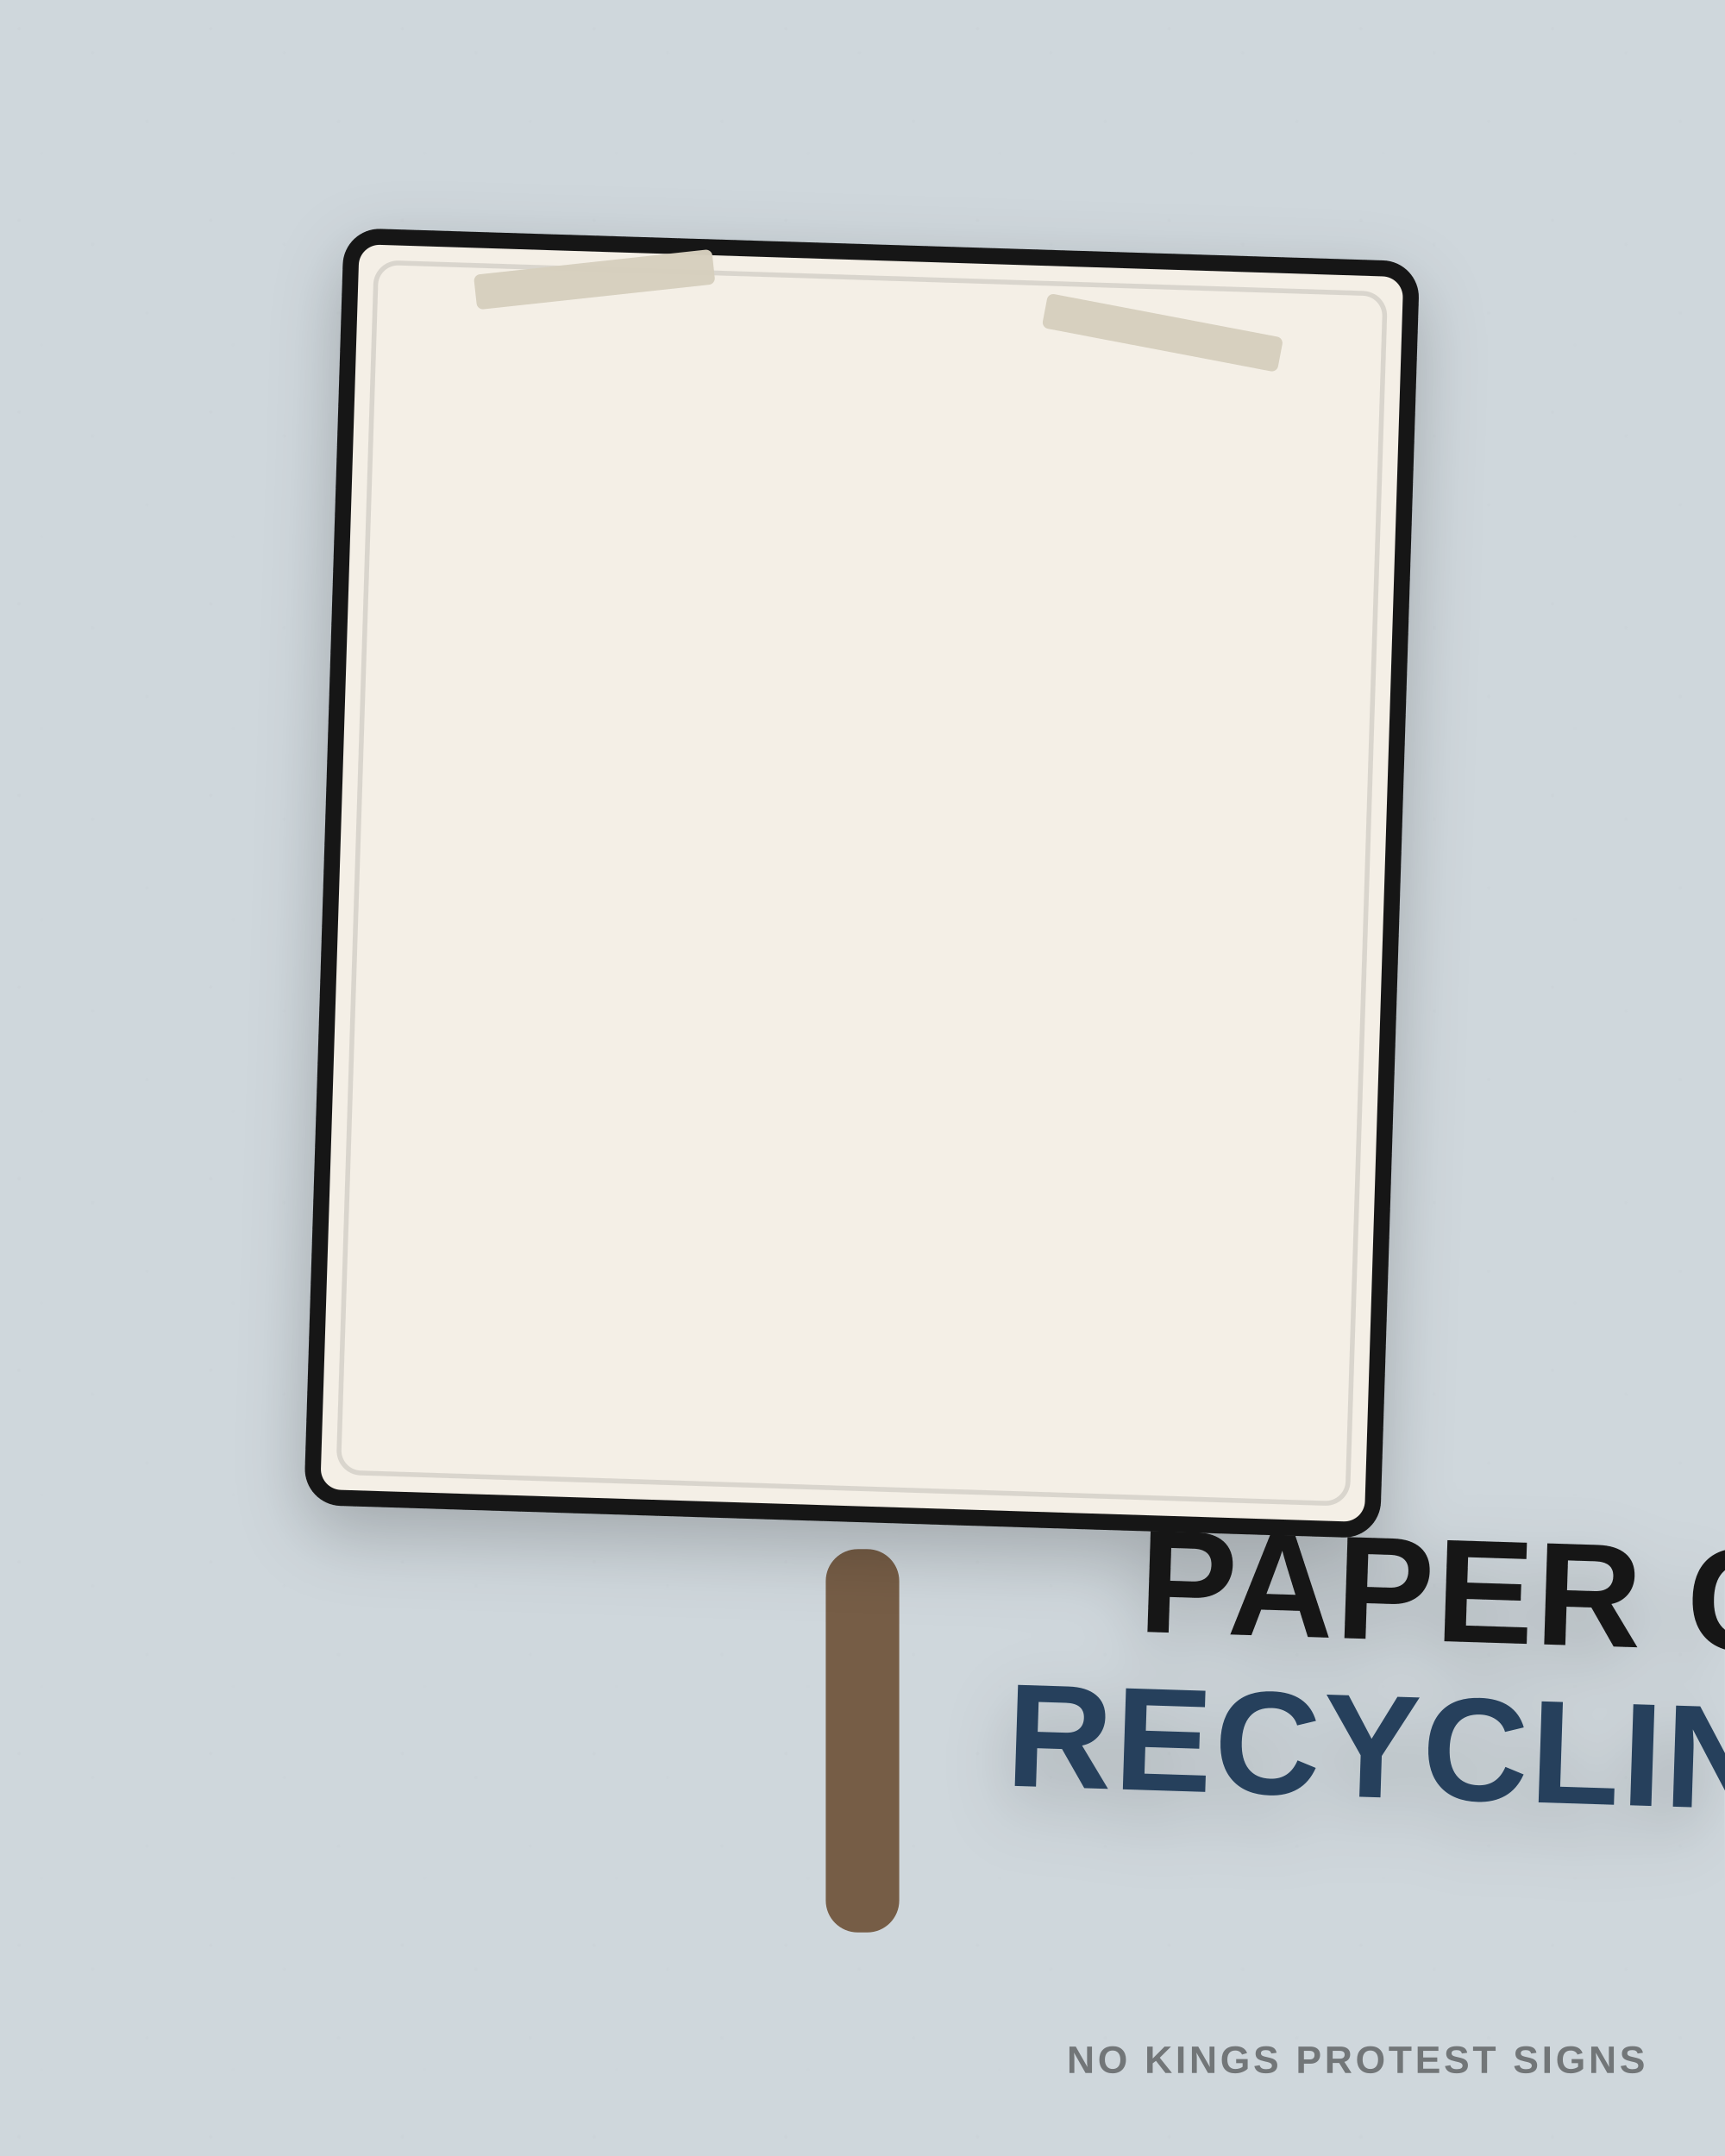
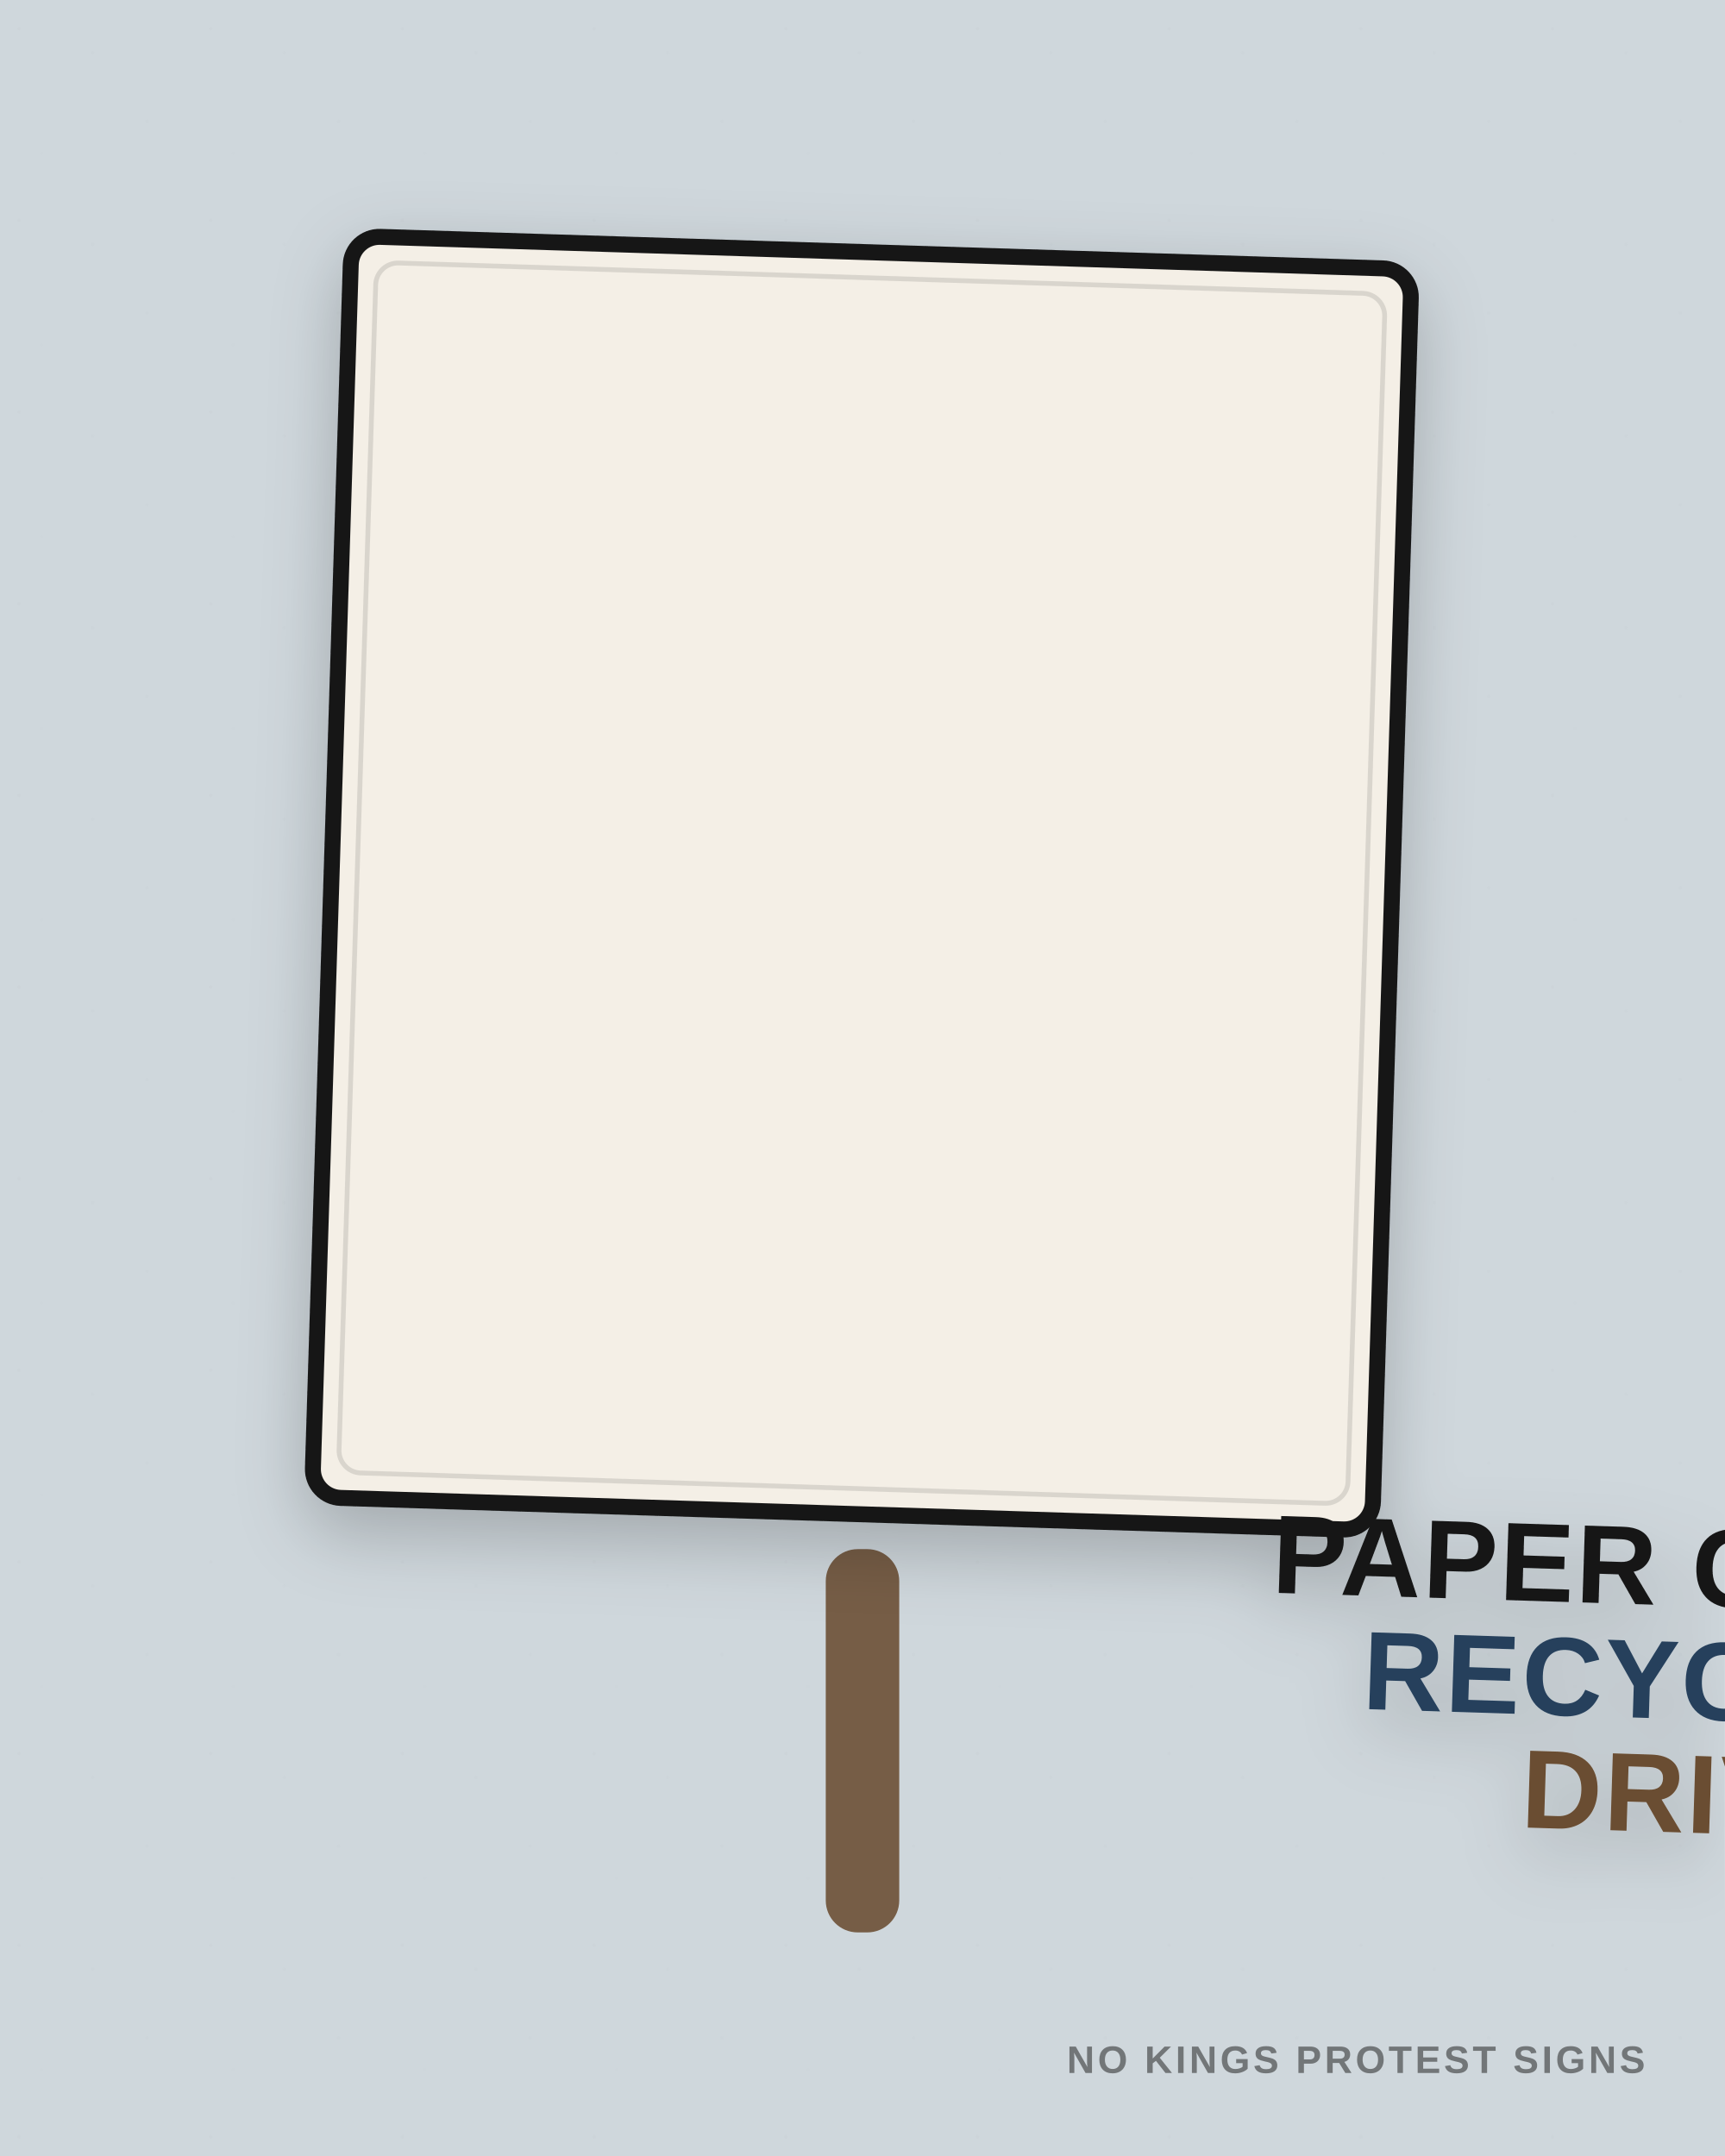
<svg xmlns="http://www.w3.org/2000/svg" width="1080" height="1350" viewBox="0 0 1080 1350" role="img" aria-labelledby="title desc">
  <defs>
    <filter id="shadow" x="-20%" y="-20%" width="140%" height="140%">
      <feDropShadow dx="0" dy="16" stdDeviation="22" flood-color="#000000" flood-opacity="0.22" />
    </filter>
    <pattern id="grain" width="120" height="120" patternUnits="userSpaceOnUse">
      <circle cx="12" cy="18" r="1.1" fill="#000" opacity="0.13" />
      <circle cx="58" cy="33" r="1.2" fill="#000" opacity="0.08" />
      <circle cx="92" cy="76" r="1.1" fill="#000" opacity="0.1" />
      <circle cx="26" cy="96" r="1" fill="#000" opacity="0.07" />
    </pattern>
  </defs>
  <rect width="1080" height="1350" fill="#cfd7dc" />
  <rect width="1080" height="1350" fill="url(#grain)" opacity="0.08" />
  <rect x="517" y="970" width="46" height="240" rx="20" fill="#6f5339" opacity="0.92" />
  <g transform="translate(540 540) rotate(1.8)" filter="url(#shadow)">
    <rect x="-332" y="-382" width="664" height="790" rx="18" fill="#f4efe6" stroke="#181818" stroke-width="10" />
    <rect x="-316" y="-366" width="632" height="758" rx="14" fill="none" stroke="rgba(24,24,24,0.12)" stroke-width="3" />
-     <rect x="-255" y="-360" width="150" height="22" rx="4" fill="#d6cfbe" opacity="0.98" transform="rotate(-8 -255 -360)" />
-     <rect x="105" y="-360" width="150" height="22" rx="4" fill="#d6cfbe" opacity="0.98" transform="rotate(9 105 -360)" />
-     <text x="540" y="476" text-anchor="middle" font-family="Arial Black, Arial, Helvetica, sans-serif" font-size="92" font-weight="900" fill="#151515" letter-spacing="1.2">PAPER CROWN</text>
-     <text x="540" y="575" text-anchor="middle" font-family="Arial Black, Arial, Helvetica, sans-serif" font-size="92" font-weight="900" fill="#26415b" letter-spacing="1.2">RECYCLING DRIVE</text>
+     <text x="540" y="449" text-anchor="middle" font-family="Arial Black, Arial, Helvetica, sans-serif" font-size="70" font-weight="900" fill="#151515" letter-spacing="1.2">PAPER CROWN</text>
+     <text x="540" y="520" text-anchor="middle" font-family="Arial Black, Arial, Helvetica, sans-serif" font-size="70" font-weight="900" fill="#26415b" letter-spacing="1.2">RECYCLING</text>
+     <text x="540" y="591" text-anchor="middle" font-family="Arial Black, Arial, Helvetica, sans-serif" font-size="70" font-weight="900" fill="#6b4e31" letter-spacing="1.2">DRIVE</text>
  </g>
  <text x="1030" y="1298" text-anchor="end" font-family="Arial, Helvetica, sans-serif" font-size="24" font-weight="700" fill="#262626" opacity="0.55" letter-spacing="2">NO KINGS PROTEST SIGNS</text>
</svg>
